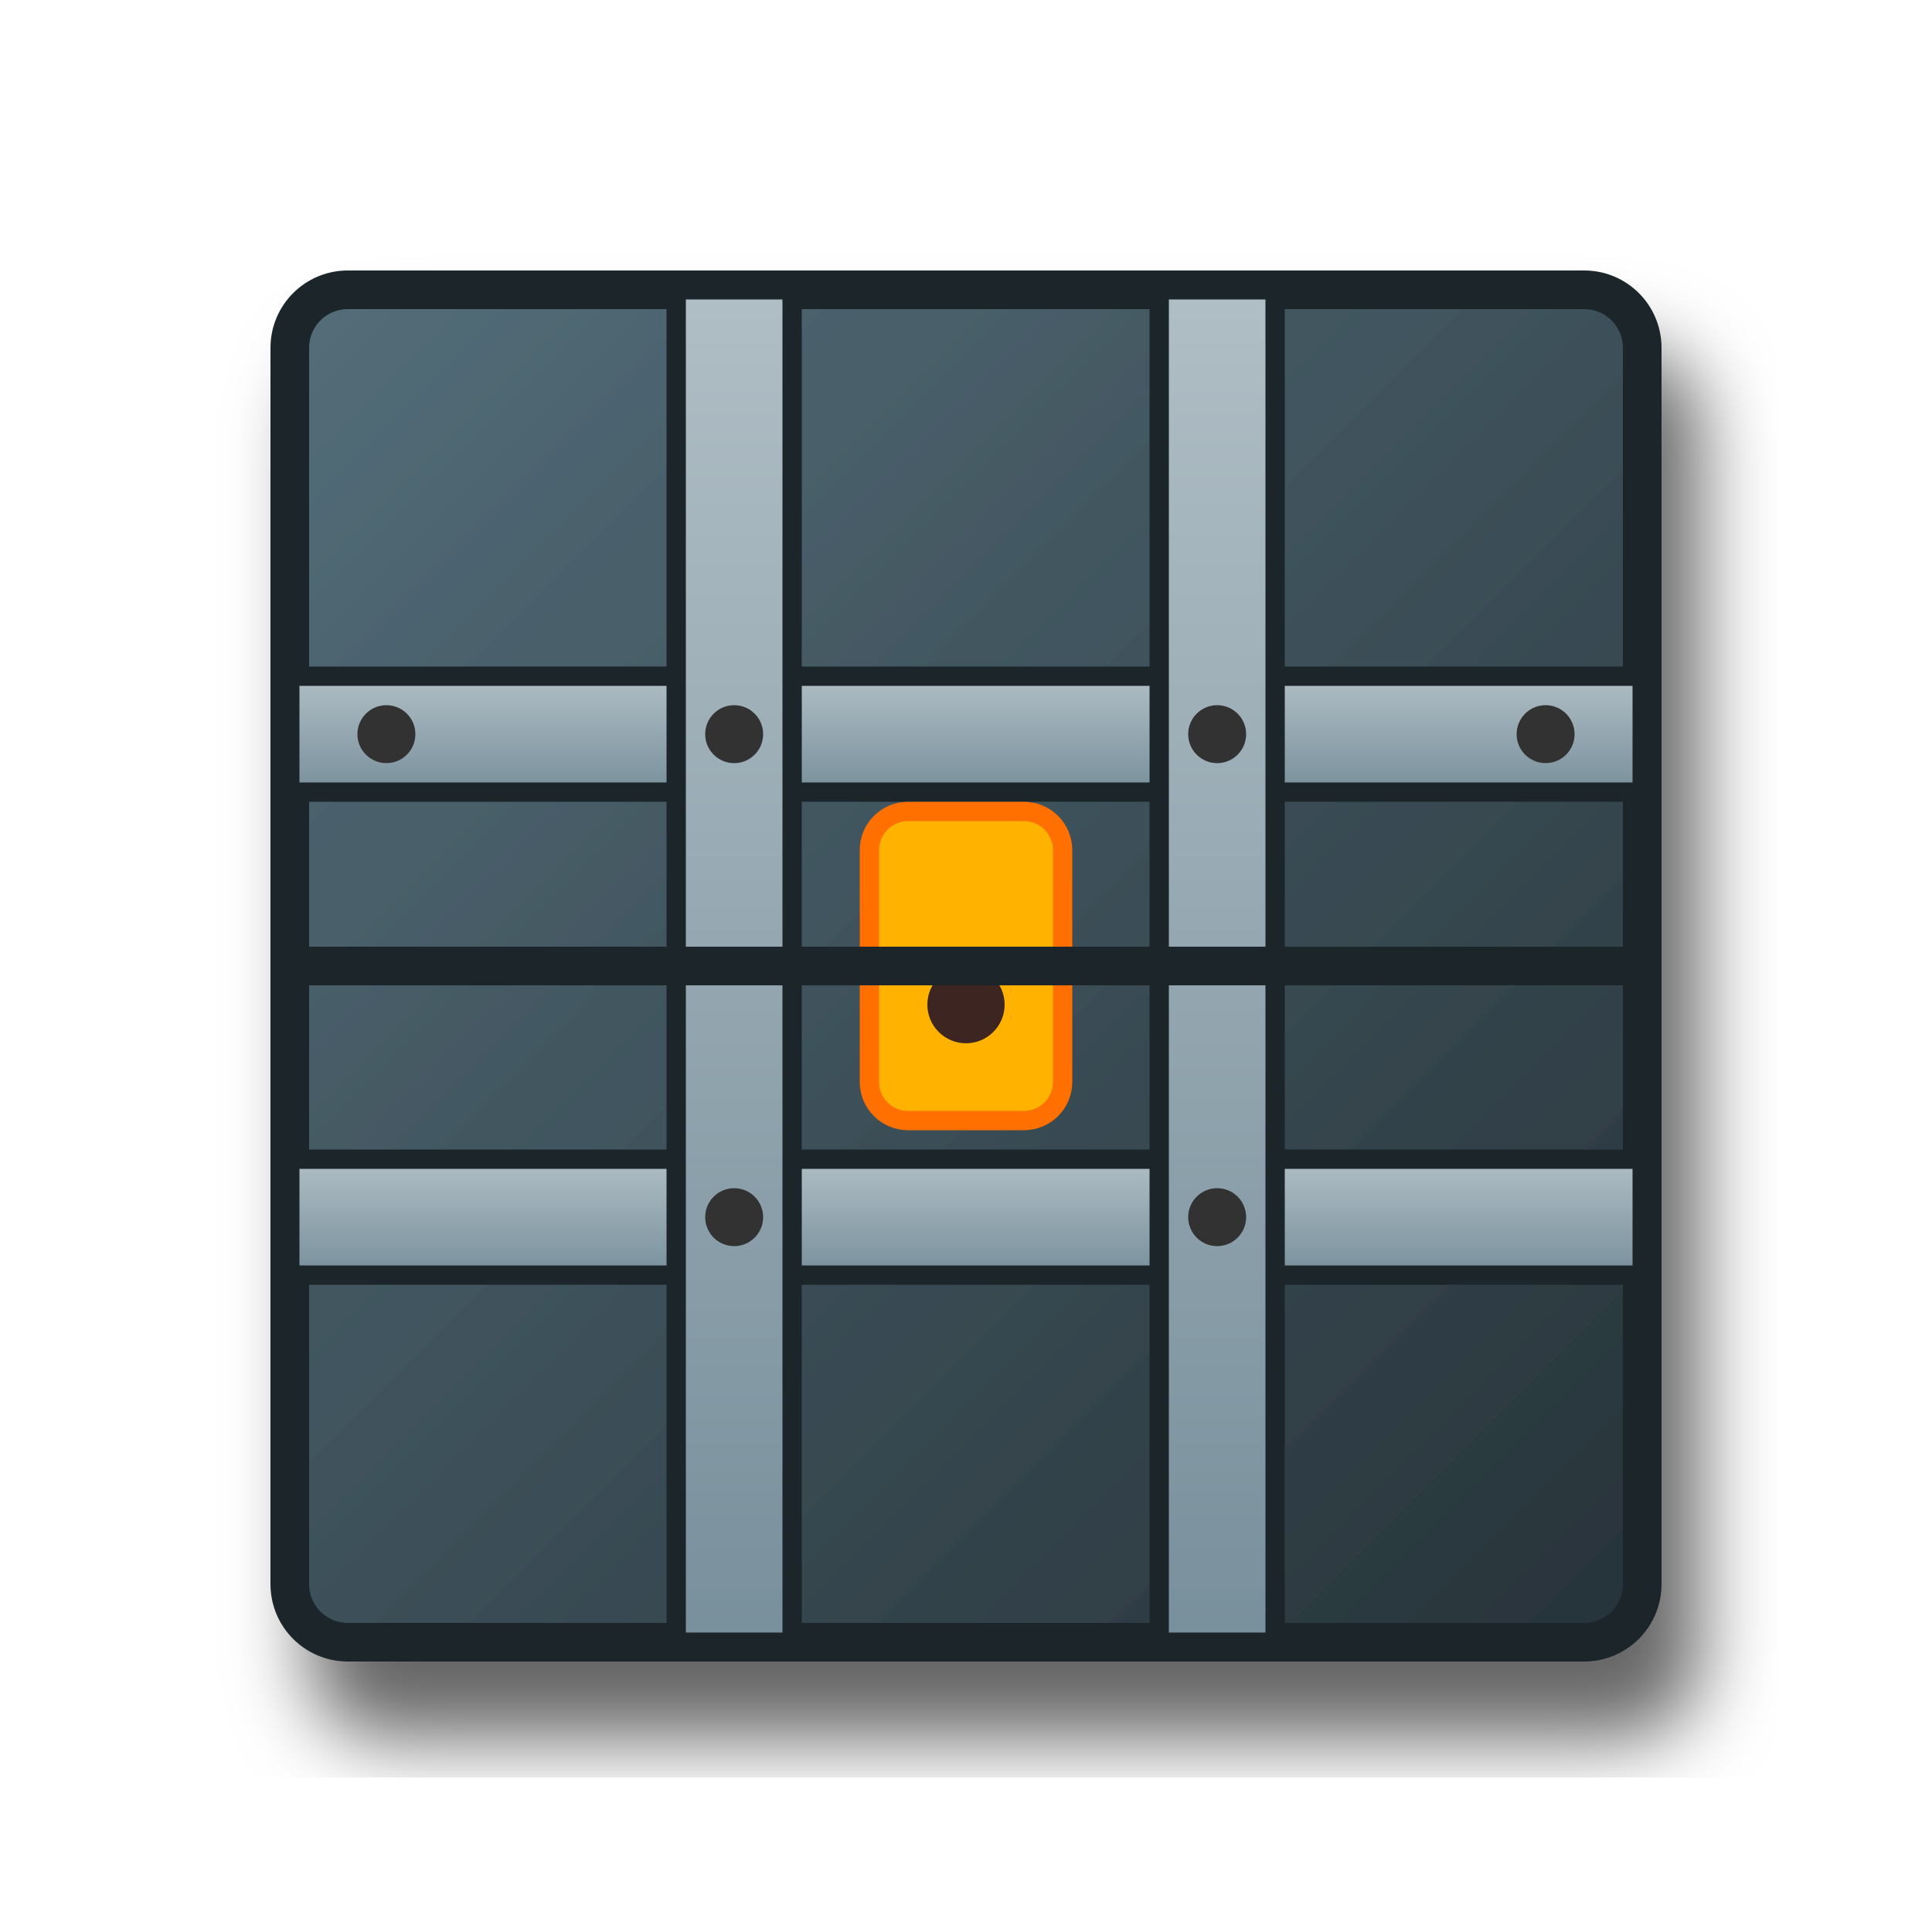
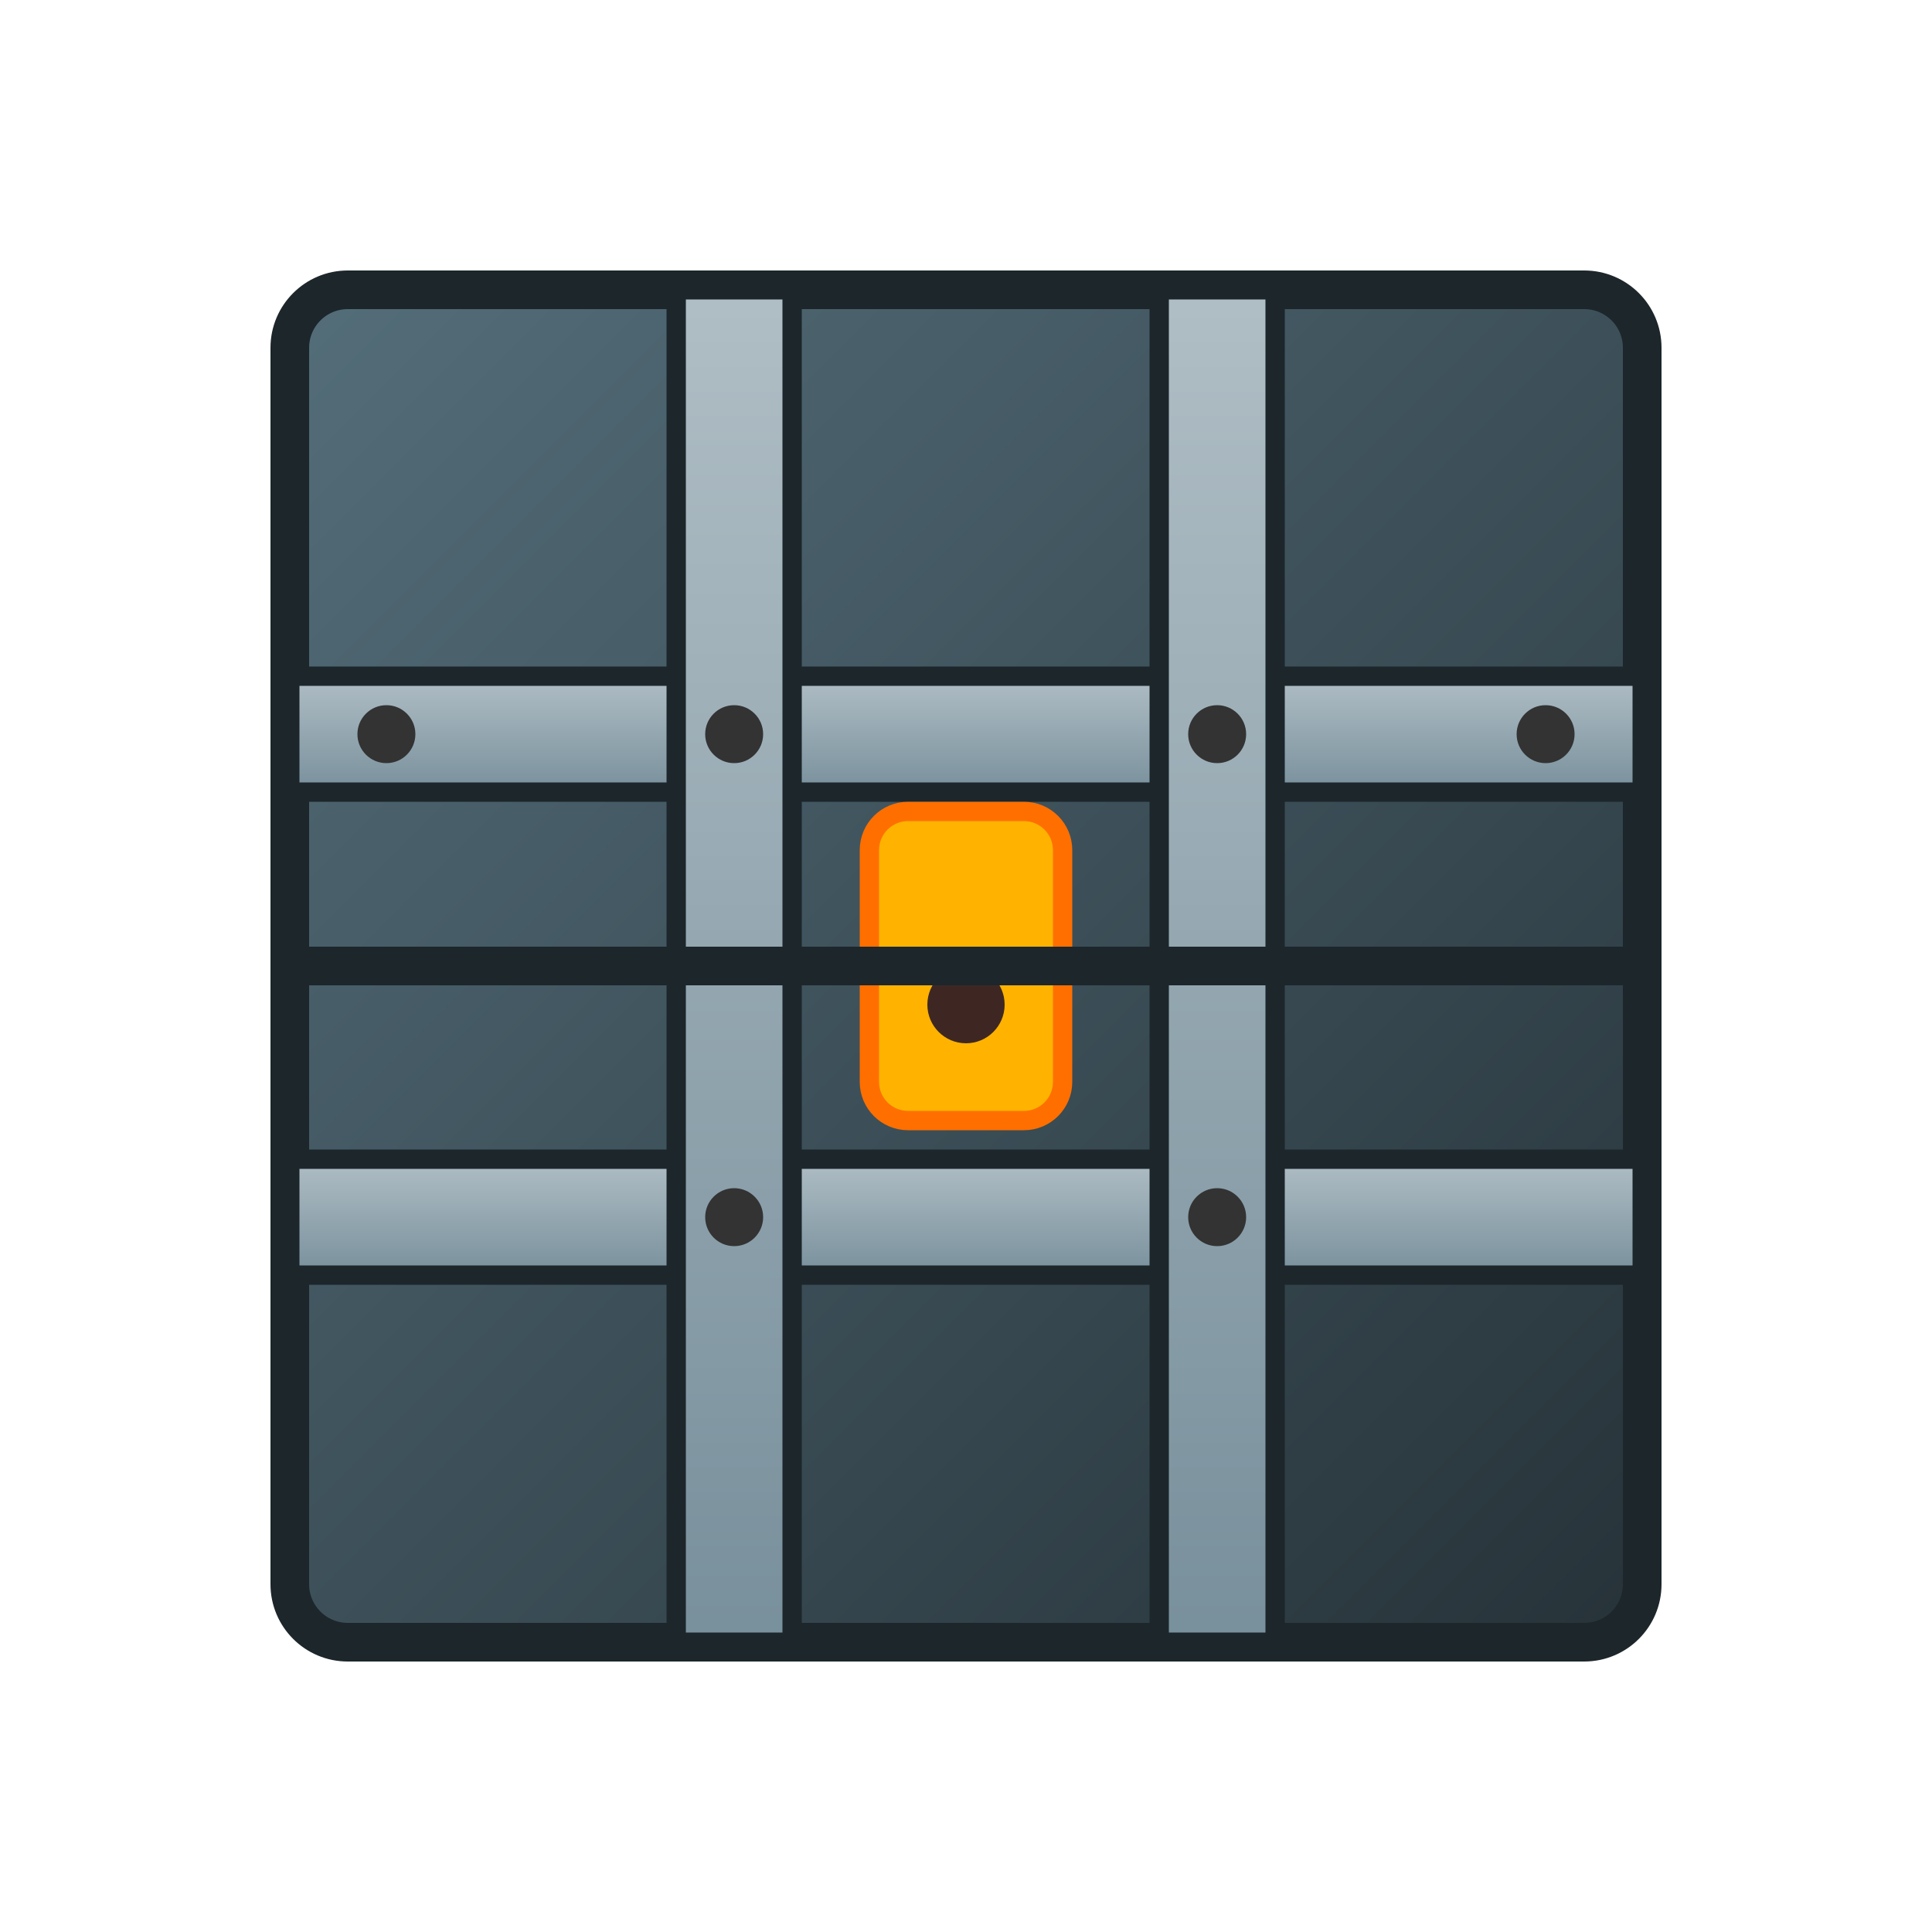
<svg xmlns="http://www.w3.org/2000/svg" viewBox="0 0 100 100" width="200" height="200">
  <defs>
-     <filter id="machineShadow">
-       <feDropShadow dx="2" dy="4" stdDeviation="2" flood-color="#000" flood-opacity="0.6" />
-     </filter>
    <linearGradient id="chestBody" x1="0%" y1="0%" x2="100%" y2="100%">
      <stop offset="0%" stop-color="#546e7a" />
      <stop offset="100%" stop-color="#263238" />
    </linearGradient>
    <linearGradient id="chestFrame" x1="0%" y1="0%" x2="0%" y2="100%">
      <stop offset="0%" stop-color="#b0bec5" />
      <stop offset="100%" stop-color="#78909c" />
    </linearGradient>
  </defs>
-   <g filter="url(#machineShadow)">
+   <g>
    <rect x="15" y="15" width="70" height="70" rx="3" fill="url(#chestBody)" stroke="#1c262b" stroke-width="2" />
    <rect x="15" y="35" width="70" height="6" fill="url(#chestFrame)" stroke="#1c262b" stroke-width="1" />
    <rect x="15" y="60" width="70" height="6" fill="url(#chestFrame)" stroke="#1c262b" stroke-width="1" />
    <rect x="35" y="15" width="6" height="70" fill="url(#chestFrame)" stroke="#1c262b" stroke-width="1" />
    <rect x="60" y="15" width="6" height="70" fill="url(#chestFrame)" stroke="#1c262b" stroke-width="1" />
    <circle cx="38" cy="38" r="1.5" fill="#333" />
    <circle cx="63" cy="38" r="1.5" fill="#333" />
    <circle cx="38" cy="63" r="1.5" fill="#333" />
    <circle cx="63" cy="63" r="1.5" fill="#333" />
    <circle cx="20" cy="38" r="1.5" fill="#333" />
    <circle cx="80" cy="38" r="1.5" fill="#333" />
    <rect x="45" y="42" width="10" height="16" rx="2" fill="#ffb300" stroke="#ff6f00" stroke-width="1" />
    <circle cx="50" cy="52" r="2" fill="#3e2723" />
    <path d="M 15 50 L 85 50" stroke="#1c262b" stroke-width="2" />
  </g>
</svg>
